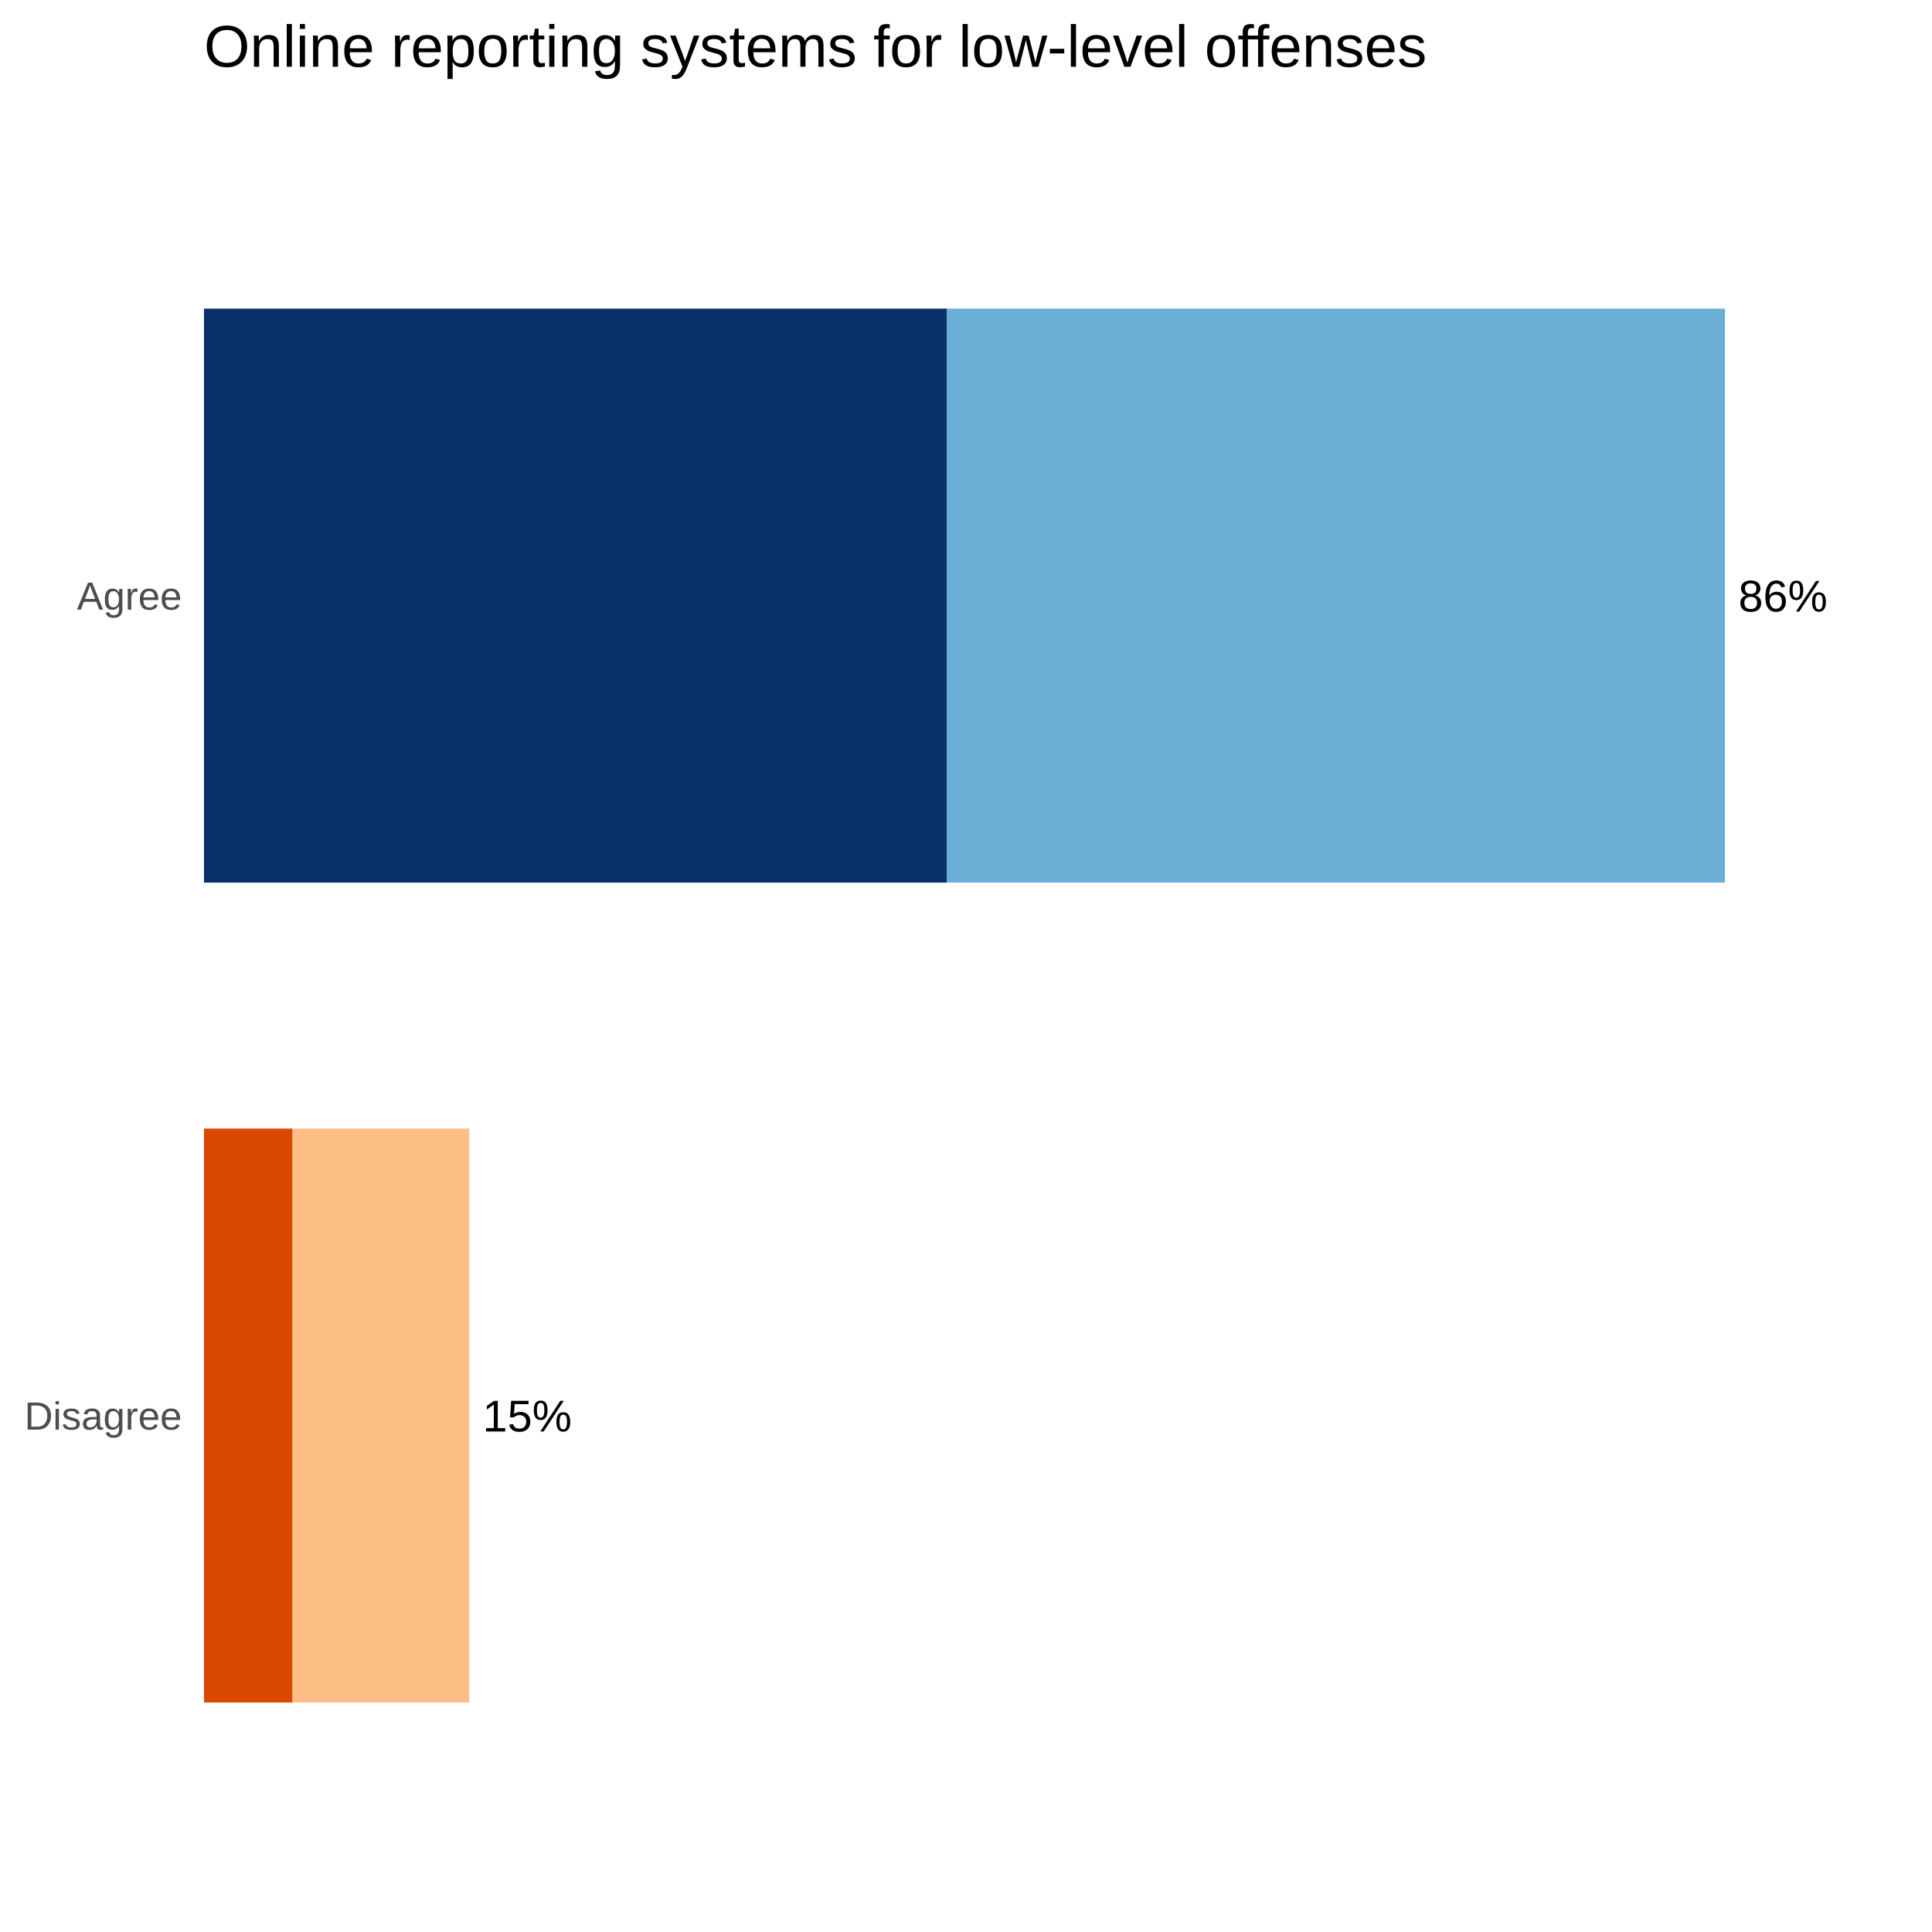
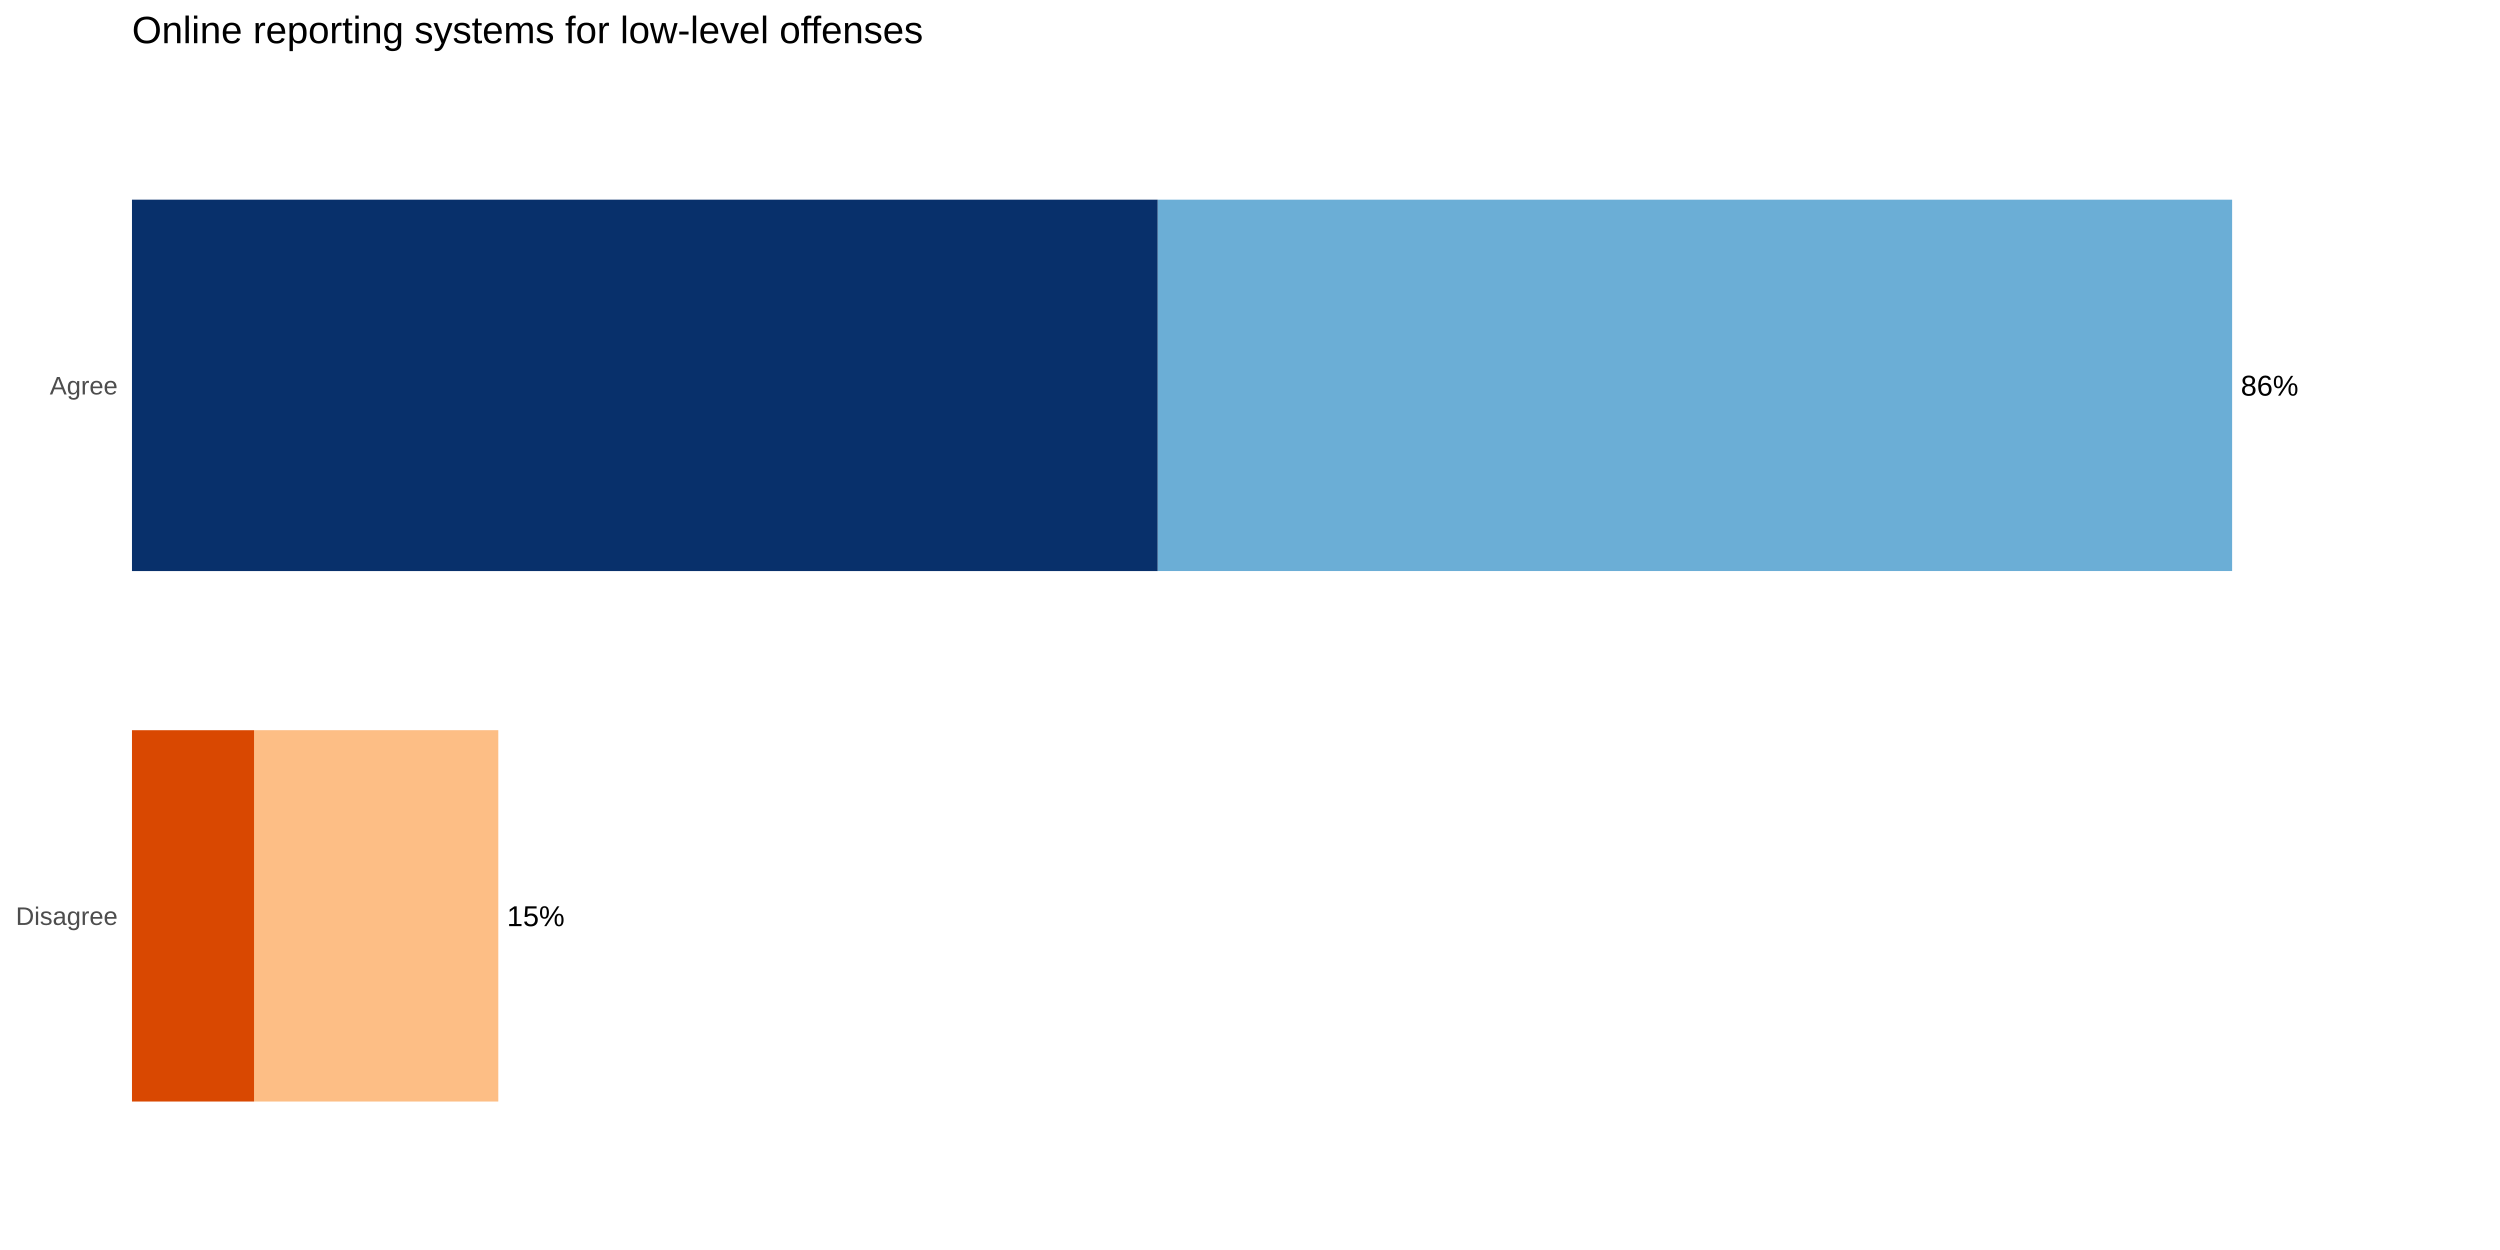
- <svg xmlns="http://www.w3.org/2000/svg" width="432.00pt" height="432.00pt" viewBox="0 0 432.00 432.00">
+ <svg xmlns="http://www.w3.org/2000/svg" width="864.00pt" height="432.00pt" viewBox="0 0 864.00 432.00">
  <g class="svglite">
    <defs>
      <style type="text/css">
    .svglite line, .svglite polyline, .svglite polygon, .svglite path, .svglite rect, .svglite circle {
      fill: none;
      stroke: #000000;
      stroke-linecap: round;
      stroke-linejoin: round;
      stroke-miterlimit: 10.00;
    }
    .svglite text {
      white-space: pre;
    }
    .svglite g.glyphgroup path {
      fill: inherit;
      stroke: none;
    }
  </style>
    </defs>
    <rect width="100%" height="100%" style="stroke: none; fill: #FFFFFF;" />
    <defs>
-       <clipPath id="cpMC4wMHw0MzIuMDB8MC4wMHw0MzIuMDA=">
-         <rect x="0.00" y="0.00" width="432.00" height="432.00" />
+       <clipPath id="cpMC4wMHw4NjQuMDB8MC4wMHw0MzIuMDA=">
+         <rect x="0.00" y="0.00" width="864.00" height="432.00" />
      </clipPath>
    </defs>
-     <g clip-path="url(#cpMC4wMHw0MzIuMDB8MC4wMHw0MzIuMDA=)">
-       <rect x="0" y="0" width="432.00" height="432.00" style="stroke-width: 1.07; stroke: none; fill: #FFFFFF;" />
+     <g clip-path="url(#cpMC4wMHw4NjQuMDB8MC4wMHw0MzIuMDA=)">
+       <rect x="0.00" y="0" width="864.00" height="432.00" style="stroke-width: 1.07; stroke: none; fill: #FFFFFF;" />
    </g>
    <defs>
-       <clipPath id="cpNDUuNjF8NDI2LjUyfDIzLjE4fDQyNi41Mg==">
-         <rect x="45.61" y="23.18" width="380.91" height="403.34" />
+       <clipPath id="cpNDUuNjF8ODU4LjUyfDIzLjE4fDQyNi41Mg==">
+         <rect x="45.61" y="23.18" width="812.91" height="403.34" />
      </clipPath>
    </defs>
-     <g clip-path="url(#cpNDUuNjF8NDI2LjUyfDIzLjE4fDQyNi41Mg==)">
-       <rect x="211.71" y="69.01" width="174.00" height="128.34" style="stroke-width: 1.07; stroke: none; stroke-linecap: butt; stroke-linejoin: miter; fill: #6BAED6;" />
-       <rect x="45.61" y="69.01" width="166.09" height="128.34" style="stroke-width: 1.07; stroke: none; stroke-linecap: butt; stroke-linejoin: miter; fill: #08306B;" />
-       <rect x="65.39" y="252.35" width="39.55" height="128.34" style="stroke-width: 1.07; stroke: none; stroke-linecap: butt; stroke-linejoin: miter; fill: #FDBE85;" />
-       <rect x="45.61" y="252.35" width="19.77" height="128.34" style="stroke-width: 1.07; stroke: none; stroke-linecap: butt; stroke-linejoin: miter; fill: #D94801;" />
-       <text x="107.92" y="320.08" style="font-size: 9.96px; font-family: &quot;Arial&quot;;" textLength="19.91px" lengthAdjust="spacingAndGlyphs">15%</text>
-       <text x="388.70" y="136.74" style="font-size: 9.96px; font-family: &quot;Arial&quot;;" textLength="19.91px" lengthAdjust="spacingAndGlyphs">86%</text>
+     <g clip-path="url(#cpNDUuNjF8ODU4LjUyfDIzLjE4fDQyNi41Mg==)">
+       <rect x="400.08" y="69.01" width="371.34" height="128.34" style="stroke-width: 1.07; stroke: none; stroke-linecap: butt; stroke-linejoin: miter; fill: #6BAED6;" />
+       <rect x="45.61" y="69.01" width="354.47" height="128.34" style="stroke-width: 1.07; stroke: none; stroke-linecap: butt; stroke-linejoin: miter; fill: #08306B;" />
+       <rect x="87.81" y="252.35" width="84.40" height="128.34" style="stroke-width: 1.07; stroke: none; stroke-linecap: butt; stroke-linejoin: miter; fill: #FDBE85;" />
+       <rect x="45.61" y="252.35" width="42.20" height="128.34" style="stroke-width: 1.07; stroke: none; stroke-linecap: butt; stroke-linejoin: miter; fill: #D94801;" />
+       <text x="175.19" y="320.08" style="font-size: 9.96px; font-family: &quot;Arial&quot;;" textLength="19.91px" lengthAdjust="spacingAndGlyphs">15%</text>
+       <text x="774.41" y="136.74" style="font-size: 9.96px; font-family: &quot;Arial&quot;;" textLength="19.91px" lengthAdjust="spacingAndGlyphs">86%</text>
    </g>
-     <g clip-path="url(#cpMC4wMHw0MzIuMDB8MC4wMHw0MzIuMDA=)">
+     <g clip-path="url(#cpMC4wMHw4NjQuMDB8MC4wMHw0MzIuMDA=)">
      <text x="40.68" y="319.67" text-anchor="end" style="font-size: 8.80px;fill: #4D4D4D; font-family: &quot;Arial&quot;;" textLength="35.20px" lengthAdjust="spacingAndGlyphs">Disagree</text>
      <text x="40.68" y="136.33" text-anchor="end" style="font-size: 8.80px;fill: #4D4D4D; font-family: &quot;Arial&quot;;" textLength="23.47px" lengthAdjust="spacingAndGlyphs">Agree</text>
      <text x="45.61" y="14.93" style="font-size: 13.20px; font-family: &quot;Arial&quot;;" textLength="273.02px" lengthAdjust="spacingAndGlyphs">Online reporting systems for low-level offenses</text>
    </g>
  </g>
</svg>
